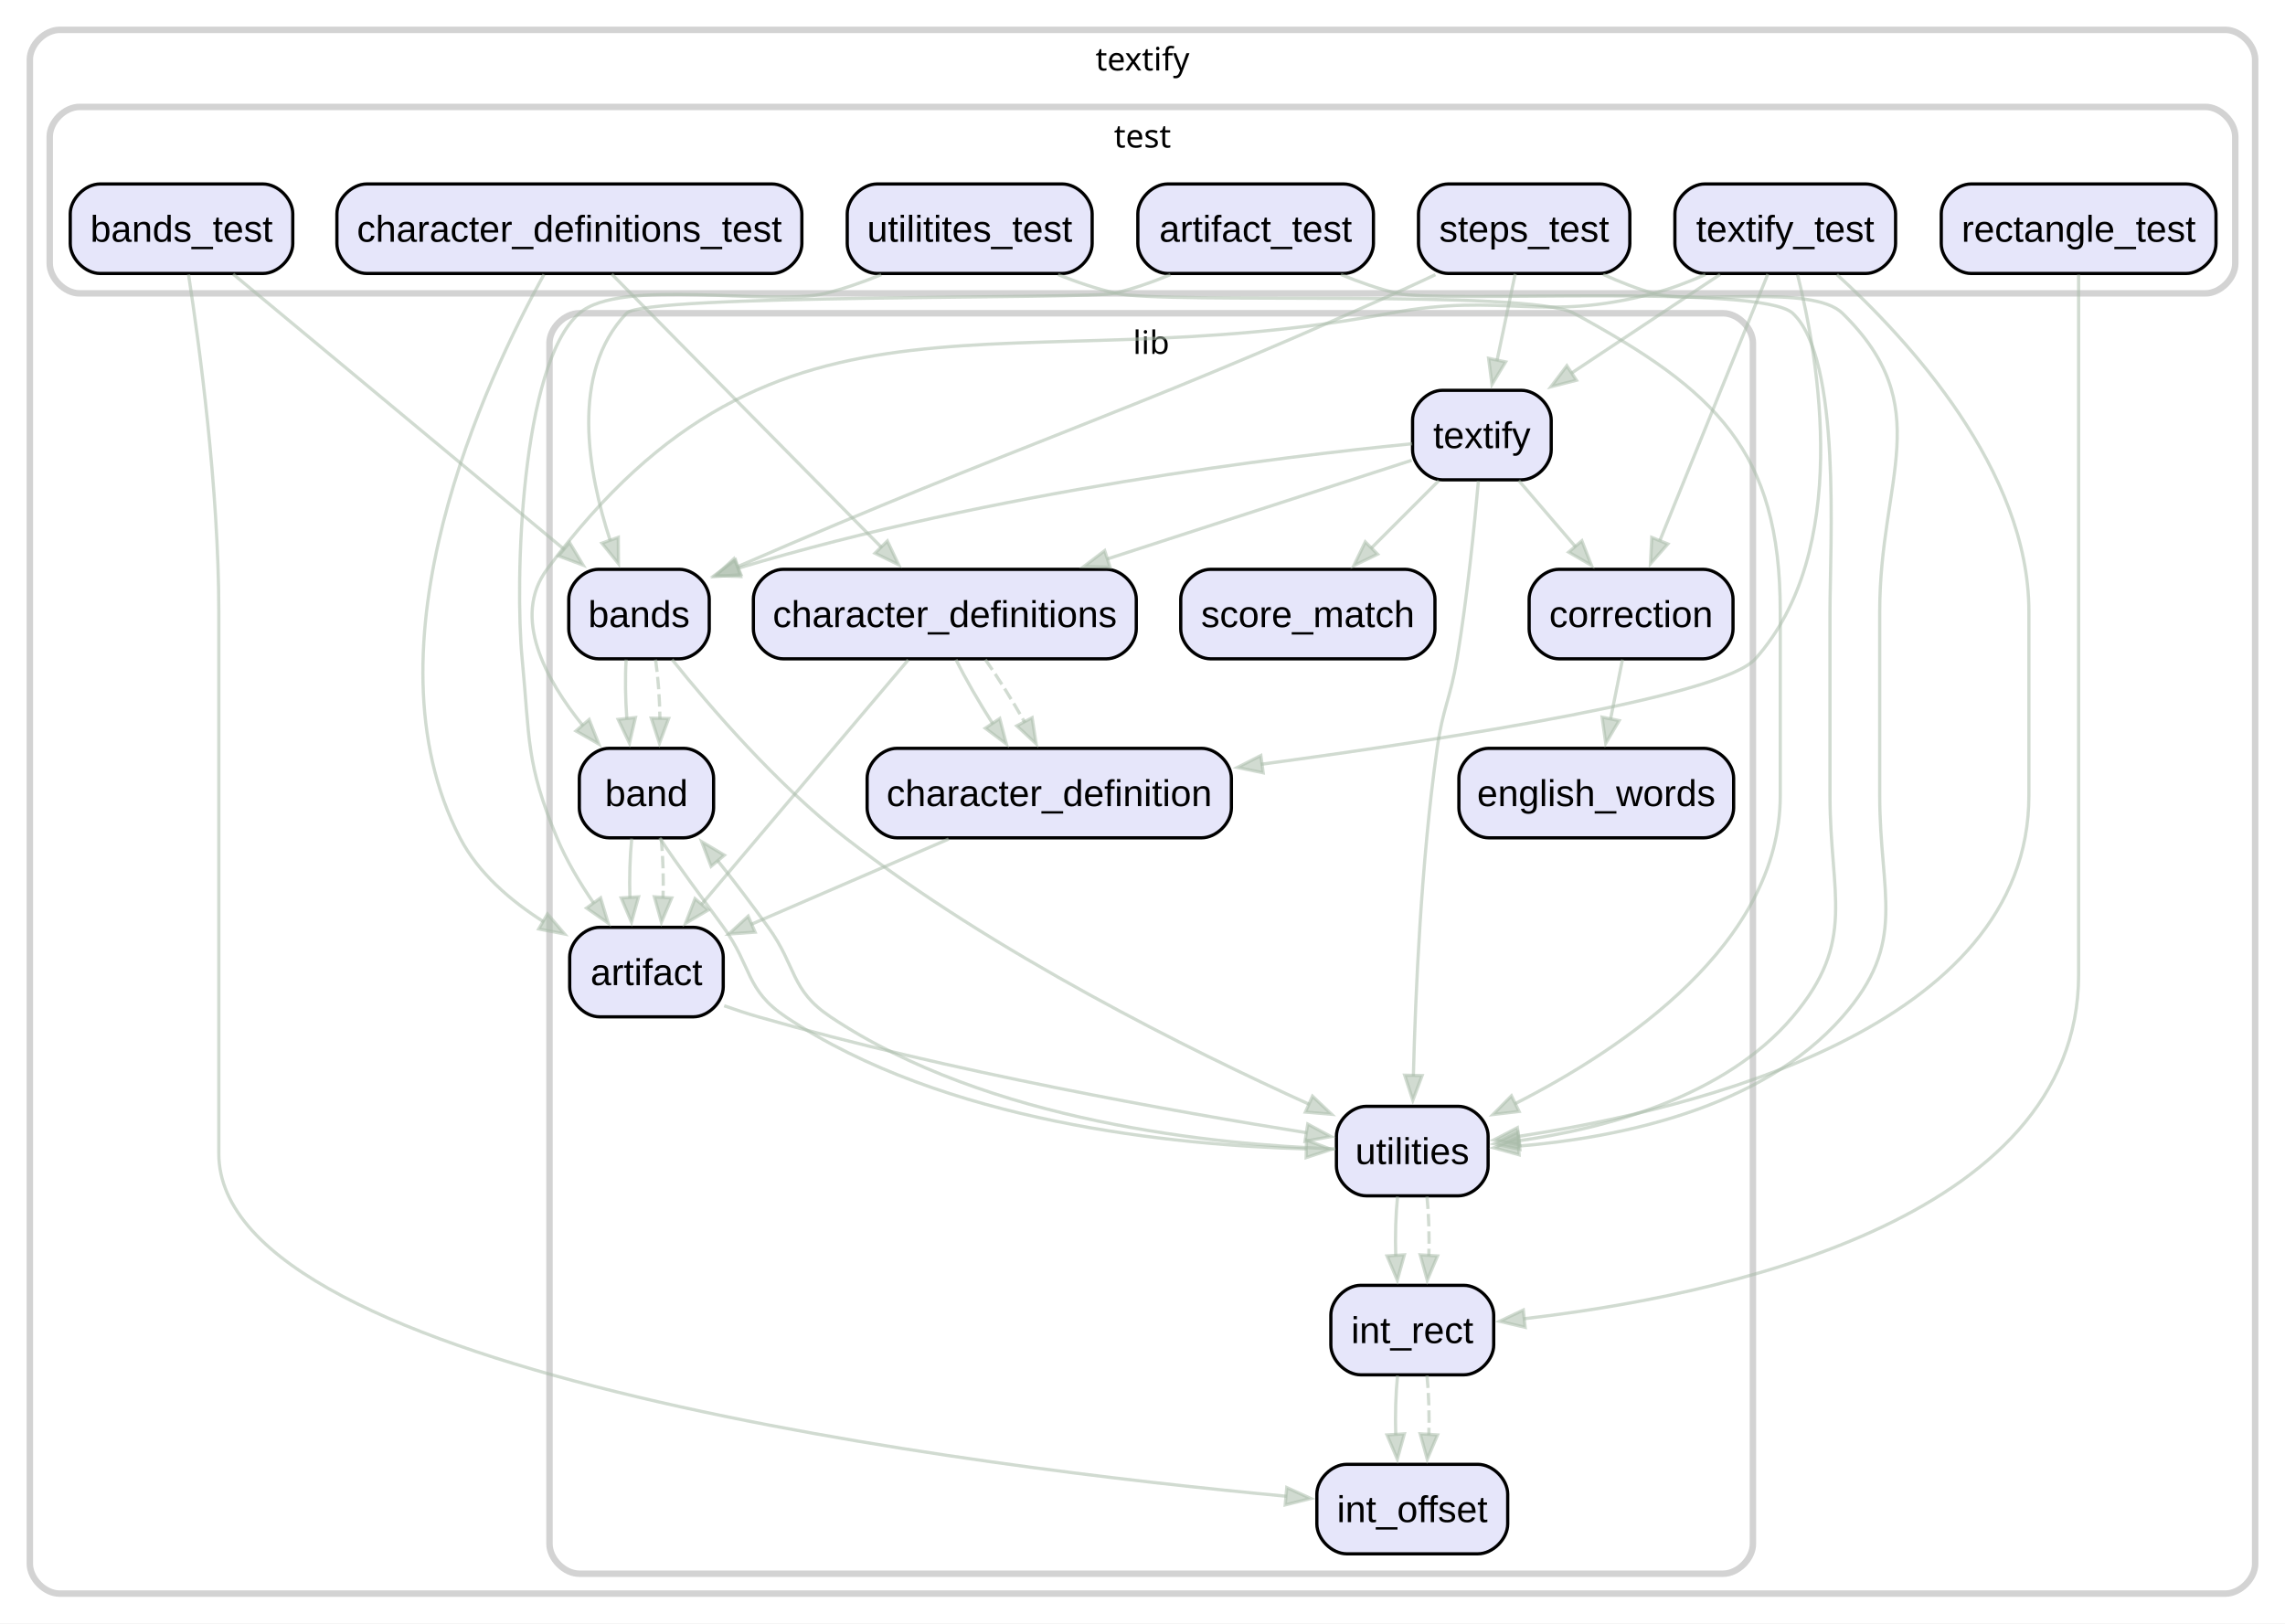
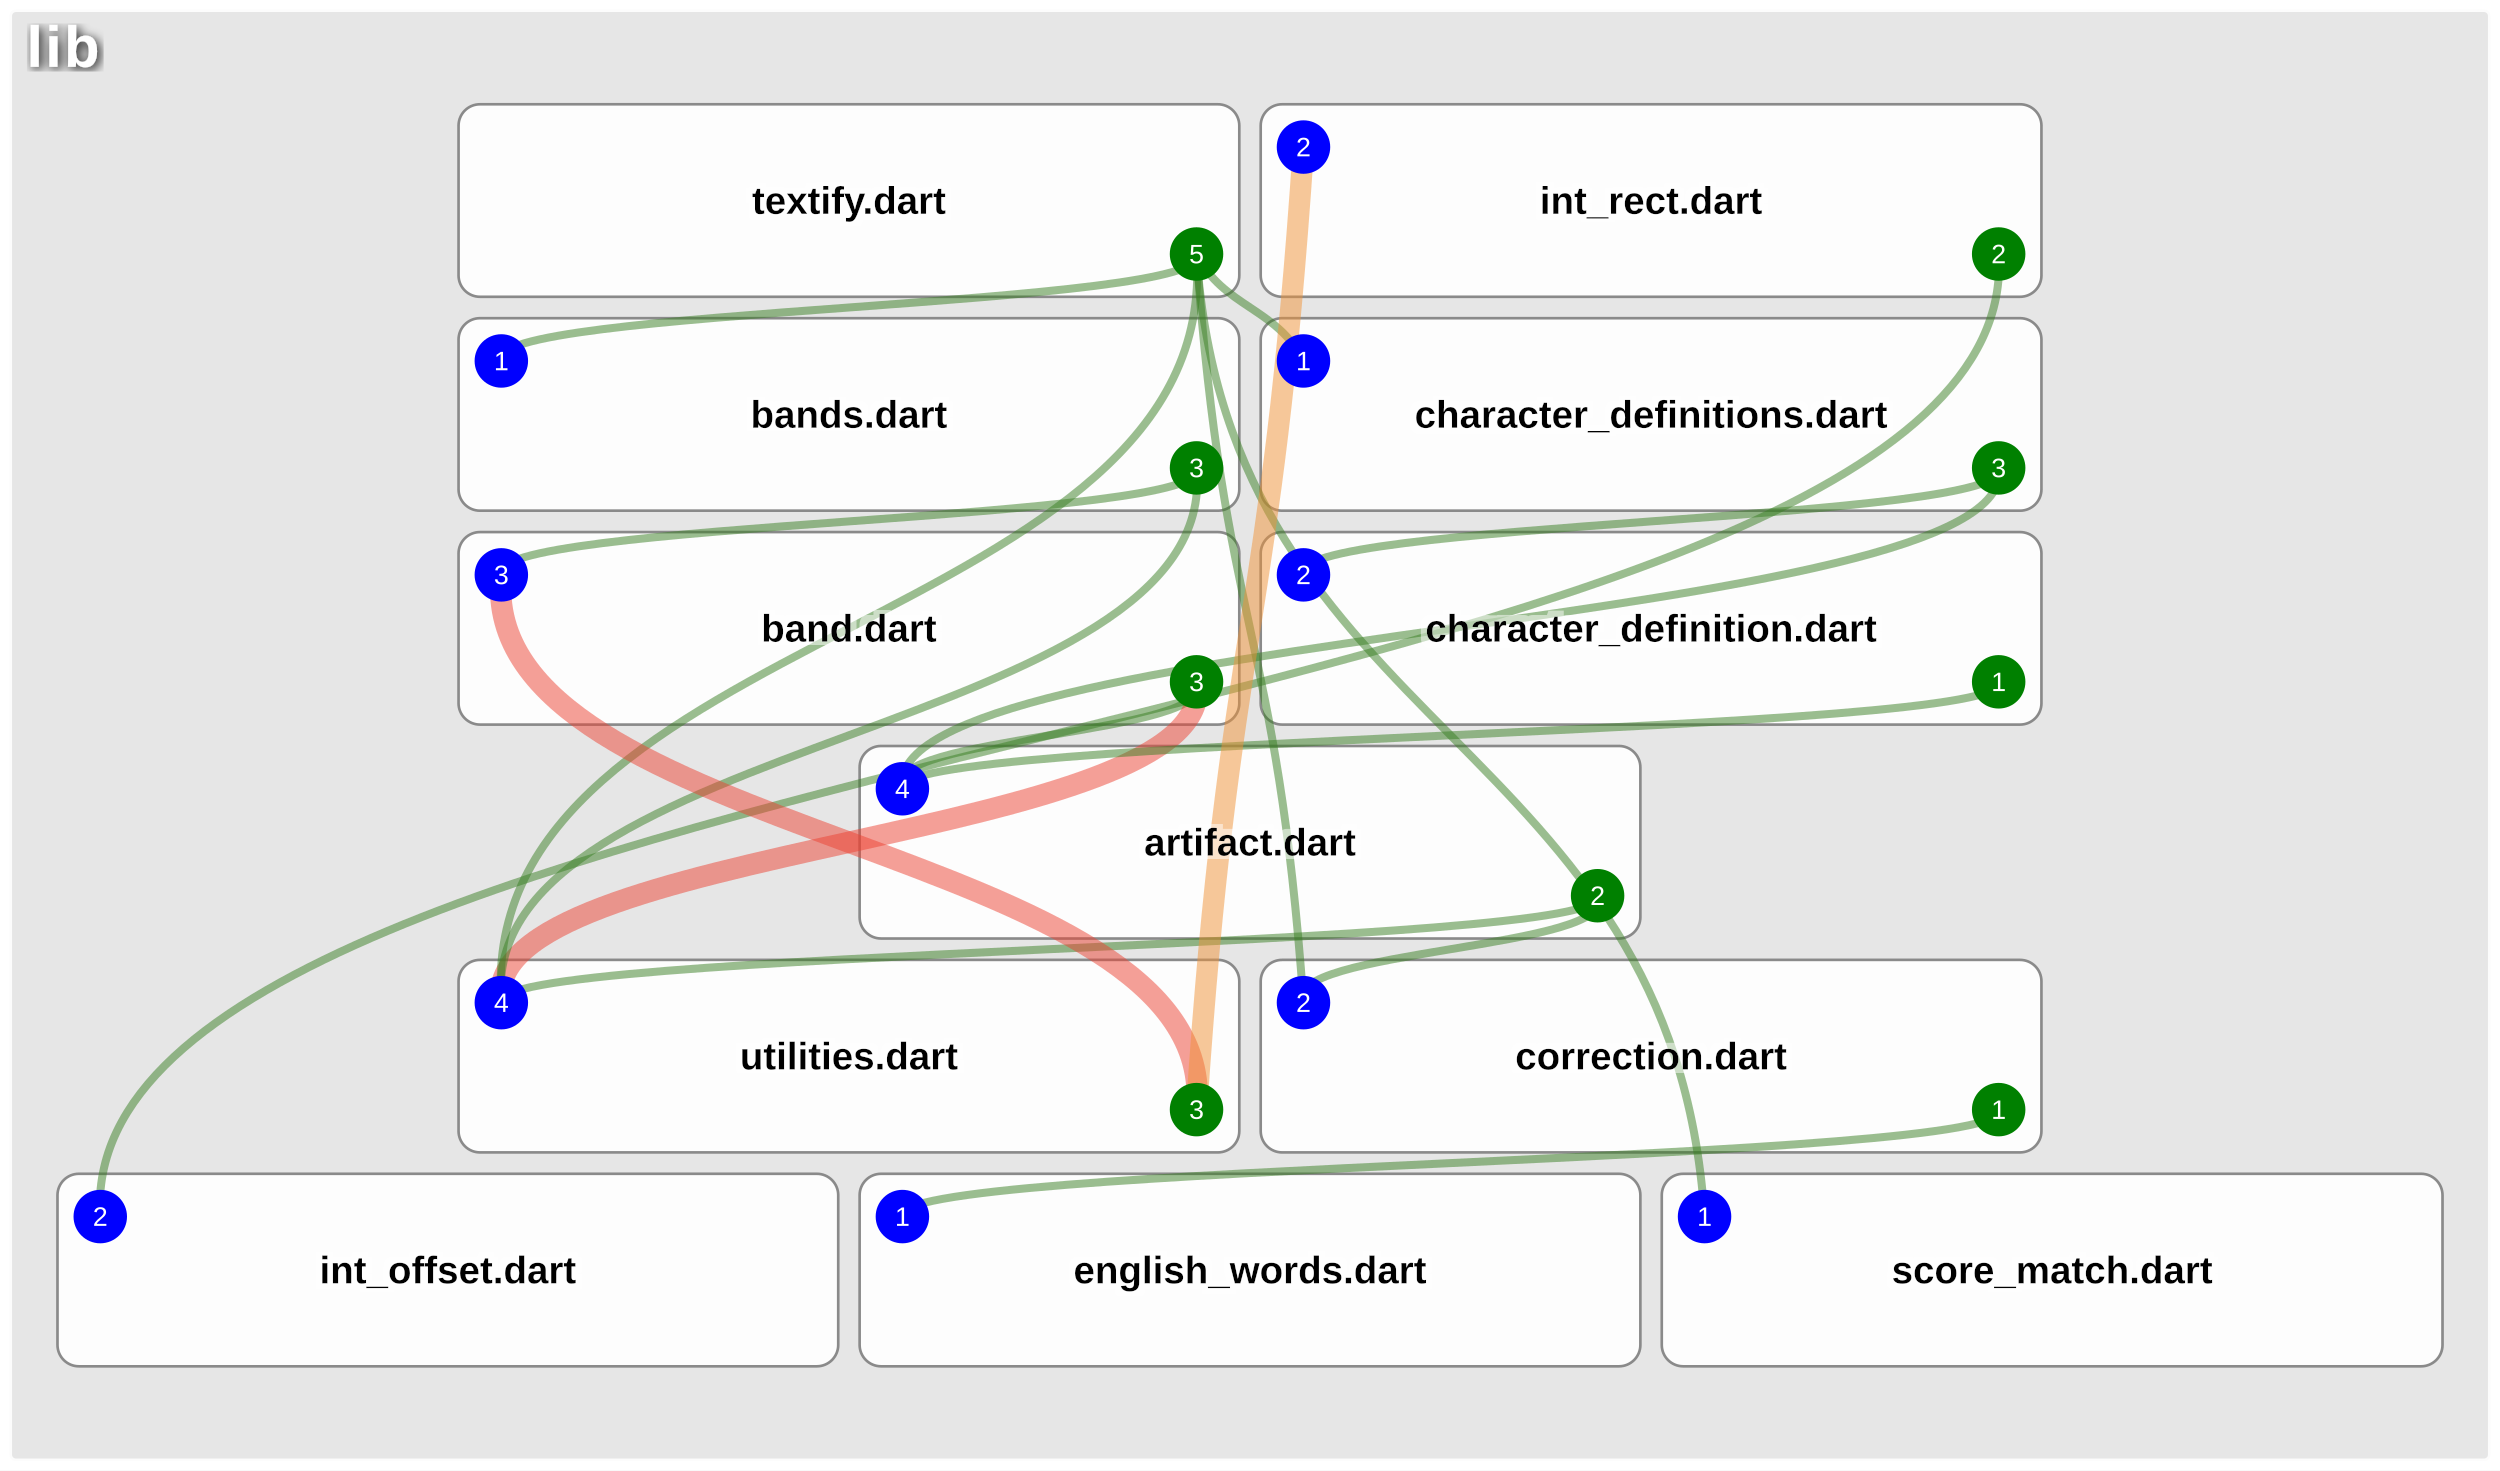
- <svg xmlns="http://www.w3.org/2000/svg" width="919pt" height="653pt" viewBox="0.00 0.00 919.00 653.00">
-   <g id="graph0" class="graph" transform="scale(1 1) rotate(0) translate(4 649)">
-     <polygon fill="white" stroke="none" points="-4,4 -4,-649 915,-649 915,4 -4,4" />
-     <g id="clust1" class="cluster">
-       <path fill="none" stroke="lightgray" stroke-width="2.6" d="M20,-8C20,-8 891,-8 891,-8 897,-8 903,-14 903,-20 903,-20 903,-625 903,-625 903,-631 897,-637 891,-637 891,-637 20,-637 20,-637 14,-637 8,-631 8,-625 8,-625 8,-20 8,-20 8,-14 14,-8 20,-8" />
-       <text text-anchor="middle" x="455.5" y="-620.65" font-family="Arial Black" font-size="13.00">textify</text>
-     </g>
-     <g id="clust2" class="cluster">
-       <path fill="none" stroke="lightgray" stroke-width="2.6" d="M28,-531C28,-531 883,-531 883,-531 889,-531 895,-537 895,-543 895,-543 895,-594 895,-594 895,-600 889,-606 883,-606 883,-606 28,-606 28,-606 22,-606 16,-600 16,-594 16,-594 16,-543 16,-543 16,-537 22,-531 28,-531" />
-       <text text-anchor="middle" x="455.5" y="-589.65" font-family="Arial Black" font-size="13.00">test</text>
-     </g>
-     <g id="clust3" class="cluster">
-       <path fill="none" stroke="lightgray" stroke-width="2.6" d="M229,-16C229,-16 689,-16 689,-16 695,-16 701,-22 701,-28 701,-28 701,-511 701,-511 701,-517 695,-523 689,-523 689,-523 229,-523 229,-523 223,-523 217,-517 217,-511 217,-511 217,-28 217,-28 217,-22 223,-16 229,-16" />
-       <text text-anchor="middle" x="459" y="-506.65" font-family="Arial Black" font-size="13.00">lib</text>
-     </g>
-     <g id="node1" class="node">
-       <path fill="Lavender" stroke="black" stroke-width="1.3" d="M746.38,-575C746.38,-575 681.62,-575 681.62,-575 675.62,-575 669.62,-569 669.62,-563 669.62,-563 669.62,-551 669.62,-551 669.62,-545 675.62,-539 681.62,-539 681.62,-539 746.38,-539 746.38,-539 752.38,-539 758.38,-545 758.38,-551 758.38,-551 758.38,-563 758.38,-563 758.38,-569 752.38,-575 746.38,-575" />
-       <text text-anchor="middle" x="714" y="-551.75" font-family="Arial" font-size="15.00">textify_test</text>
-     </g>
-     <g id="node8" class="node">
-       <path fill="Lavender" stroke="black" stroke-width="1.3" d="M271,-348C271,-348 241,-348 241,-348 235,-348 229,-342 229,-336 229,-336 229,-324 229,-324 229,-318 235,-312 241,-312 241,-312 271,-312 271,-312 277,-312 283,-318 283,-324 283,-324 283,-336 283,-336 283,-342 277,-348 271,-348" />
-       <text text-anchor="middle" x="256" y="-324.75" font-family="Arial" font-size="15.00">band</text>
-     </g>
-     <g id="edge1" class="edge">
-       <path fill="none" stroke="#aabbaa" stroke-width="1.3" stroke-opacity="0.533" d="M681.91,-538.59C675.17,-535.59 667.98,-532.84 661,-531 615.32,-518.94 601.44,-531.7 555,-523 400.22,-494.01 309.78,-546.5 216,-420 201.76,-400.79 215.38,-375.71 230.47,-357.07" />
-       <polygon fill="#aabbaa" fill-opacity="0.533" stroke="#aabbaa" stroke-width="1.3" stroke-opacity="0.533" points="232.94,-359.57 236.83,-349.72 227.64,-354.99 232.94,-359.57" />
-     </g>
-     <g id="node11" class="node">
-       <path fill="Lavender" stroke="black" stroke-width="1.3" d="M479.25,-348C479.25,-348 356.75,-348 356.75,-348 350.75,-348 344.75,-342 344.75,-336 344.75,-336 344.75,-324 344.75,-324 344.75,-318 350.75,-312 356.75,-312 356.75,-312 479.25,-312 479.25,-312 485.25,-312 491.25,-318 491.25,-324 491.25,-324 491.25,-336 491.25,-336 491.25,-342 485.25,-348 479.25,-348" />
-       <text text-anchor="middle" x="418" y="-324.75" font-family="Arial" font-size="15.00">character_definition</text>
-     </g>
-     <g id="edge2" class="edge">
-       <path fill="none" stroke="#aabbaa" stroke-width="1.3" stroke-opacity="0.533" d="M718.96,-538.51C727.54,-504.17 740.74,-427.46 702,-384 688.7,-369.08 581.84,-352.19 503.1,-341.57" />
-       <polygon fill="#aabbaa" fill-opacity="0.533" stroke="#aabbaa" stroke-width="1.3" stroke-opacity="0.533" points="504.03,-338.16 493.65,-340.31 503.1,-345.1 504.03,-338.16" />
-     </g>
-     <g id="node13" class="node">
-       <path fill="Lavender" stroke="black" stroke-width="1.3" d="M607.88,-492C607.88,-492 576.12,-492 576.12,-492 570.12,-492 564.12,-486 564.12,-480 564.12,-480 564.12,-468 564.12,-468 564.12,-462 570.12,-456 576.12,-456 576.12,-456 607.88,-456 607.88,-456 613.88,-456 619.88,-462 619.88,-468 619.88,-468 619.88,-480 619.88,-480 619.88,-486 613.88,-492 607.88,-492" />
-       <text text-anchor="middle" x="592" y="-468.75" font-family="Arial" font-size="15.00">textify</text>
-     </g>
-     <g id="edge4" class="edge">
-       <path fill="none" stroke="#aabbaa" stroke-width="1.3" stroke-opacity="0.533" d="M687.83,-538.62C670.38,-527.04 647.21,-511.66 628.03,-498.92" />
-       <polygon fill="#aabbaa" fill-opacity="0.533" stroke="#aabbaa" stroke-width="1.3" stroke-opacity="0.533" points="630.03,-496.05 619.77,-493.44 626.16,-501.88 630.03,-496.05" />
-     </g>
-     <g id="node14" class="node">
-       <path fill="Lavender" stroke="black" stroke-width="1.3" d="M582.5,-204C582.5,-204 545.5,-204 545.5,-204 539.5,-204 533.5,-198 533.5,-192 533.5,-192 533.5,-180 533.5,-180 533.5,-174 539.5,-168 545.5,-168 545.5,-168 582.5,-168 582.5,-168 588.5,-168 594.5,-174 594.5,-180 594.5,-180 594.5,-192 594.5,-192 594.5,-198 588.5,-204 582.5,-204" />
-       <text text-anchor="middle" x="564" y="-180.75" font-family="Arial" font-size="15.00">utilities</text>
-     </g>
-     <g id="edge5" class="edge">
-       <path fill="none" stroke="#aabbaa" stroke-width="1.3" stroke-opacity="0.533" d="M734.78,-538.57C763.55,-512.35 812,-459.78 812,-403 812,-403 812,-403 812,-329 812,-235.43 677.41,-202.66 606.53,-191.89" />
-       <polygon fill="#aabbaa" fill-opacity="0.533" stroke="#aabbaa" stroke-width="1.3" stroke-opacity="0.533" points="607.25,-188.46 596.86,-190.51 606.26,-195.39 607.25,-188.46" />
-     </g>
-     <g id="node16" class="node">
-       <path fill="Lavender" stroke="black" stroke-width="1.3" d="M681,-420C681,-420 623,-420 623,-420 617,-420 611,-414 611,-408 611,-408 611,-396 611,-396 611,-390 617,-384 623,-384 623,-384 681,-384 681,-384 687,-384 693,-390 693,-396 693,-396 693,-408 693,-408 693,-414 687,-420 681,-420" />
-       <text text-anchor="middle" x="652" y="-396.75" font-family="Arial" font-size="15.00">correction</text>
-     </g>
-     <g id="edge3" class="edge">
-       <path fill="none" stroke="#aabbaa" stroke-width="1.3" stroke-opacity="0.533" d="M707.01,-538.75C696.45,-512.69 676.32,-463.01 663.56,-431.52" />
-       <polygon fill="#aabbaa" fill-opacity="0.533" stroke="#aabbaa" stroke-width="1.3" stroke-opacity="0.533" points="666.8,-430.2 659.8,-422.25 660.31,-432.83 666.8,-430.2" />
-     </g>
-     <g id="node2" class="node">
-       <path fill="Lavender" stroke="black" stroke-width="1.3" d="M101.75,-575C101.75,-575 36.25,-575 36.25,-575 30.25,-575 24.25,-569 24.25,-563 24.25,-563 24.25,-551 24.25,-551 24.25,-545 30.25,-539 36.25,-539 36.25,-539 101.75,-539 101.75,-539 107.75,-539 113.75,-545 113.75,-551 113.75,-551 113.75,-563 113.75,-563 113.75,-569 107.75,-575 101.75,-575" />
-       <text text-anchor="middle" x="69" y="-551.75" font-family="Arial" font-size="15.00">bands_test</text>
-     </g>
-     <g id="node18" class="node">
-       <path fill="Lavender" stroke="black" stroke-width="1.3" d="M590.38,-60C590.38,-60 537.62,-60 537.62,-60 531.62,-60 525.62,-54 525.62,-48 525.62,-48 525.62,-36 525.62,-36 525.62,-30 531.62,-24 537.62,-24 537.62,-24 590.38,-24 590.38,-24 596.38,-24 602.38,-30 602.38,-36 602.38,-36 602.38,-48 602.38,-48 602.38,-54 596.38,-60 590.38,-60" />
-       <text text-anchor="middle" x="564" y="-36.75" font-family="Arial" font-size="15.00">int_offset</text>
-     </g>
-     <g id="edge7" class="edge">
-       <path fill="none" stroke="#aabbaa" stroke-width="1.3" stroke-opacity="0.533" d="M71.82,-538.62C76.17,-510.29 84,-452.38 84,-403 84,-403 84,-403 84,-185 84,-96.17 390.13,-58.66 513.43,-47.15" />
-       <polygon fill="#aabbaa" fill-opacity="0.533" stroke="#aabbaa" stroke-width="1.3" stroke-opacity="0.533" points="513.52,-50.66 523.17,-46.26 512.89,-43.68 513.52,-50.66" />
-     </g>
-     <g id="node19" class="node">
-       <path fill="Lavender" stroke="black" stroke-width="1.3" d="M269.25,-420C269.25,-420 236.75,-420 236.75,-420 230.75,-420 224.75,-414 224.75,-408 224.75,-408 224.75,-396 224.75,-396 224.75,-390 230.75,-384 236.75,-384 236.75,-384 269.25,-384 269.25,-384 275.25,-384 281.25,-390 281.25,-396 281.25,-396 281.25,-408 281.25,-408 281.25,-414 275.25,-420 269.25,-420" />
-       <text text-anchor="middle" x="253" y="-396.75" font-family="Arial" font-size="15.00">bands</text>
-     </g>
-     <g id="edge6" class="edge">
-       <path fill="none" stroke="#aabbaa" stroke-width="1.3" stroke-opacity="0.533" d="M89.75,-538.75C122.33,-511.66 185.62,-459.03 223.1,-427.86" />
-       <polygon fill="#aabbaa" fill-opacity="0.533" stroke="#aabbaa" stroke-width="1.3" stroke-opacity="0.533" points="225.08,-430.77 230.53,-421.68 220.6,-425.39 225.08,-430.77" />
-     </g>
-     <g id="node3" class="node">
-       <path fill="Lavender" stroke="black" stroke-width="1.3" d="M875.25,-575C875.25,-575 788.75,-575 788.75,-575 782.75,-575 776.75,-569 776.75,-563 776.75,-563 776.75,-551 776.75,-551 776.75,-545 782.75,-539 788.75,-539 788.75,-539 875.25,-539 875.25,-539 881.25,-539 887.25,-545 887.25,-551 887.25,-551 887.25,-563 887.25,-563 887.25,-569 881.25,-575 875.25,-575" />
-       <text text-anchor="middle" x="832" y="-551.75" font-family="Arial" font-size="15.00">rectangle_test</text>
-     </g>
-     <g id="node12" class="node">
-       <path fill="Lavender" stroke="black" stroke-width="1.3" d="M584.75,-132C584.75,-132 543.25,-132 543.25,-132 537.25,-132 531.25,-126 531.25,-120 531.25,-120 531.25,-108 531.25,-108 531.25,-102 537.25,-96 543.25,-96 543.25,-96 584.75,-96 584.75,-96 590.75,-96 596.75,-102 596.75,-108 596.75,-108 596.75,-120 596.75,-120 596.75,-126 590.75,-132 584.75,-132" />
-       <text text-anchor="middle" x="564" y="-108.75" font-family="Arial" font-size="15.00">int_rect</text>
-     </g>
-     <g id="edge8" class="edge">
-       <path fill="none" stroke="#aabbaa" stroke-width="1.3" stroke-opacity="0.533" d="M832,-538.56C832,-510.16 832,-452.14 832,-403 832,-403 832,-403 832,-257 832,-157.16 684.99,-127.32 608.73,-118.55" />
-       <polygon fill="#aabbaa" fill-opacity="0.533" stroke="#aabbaa" stroke-width="1.3" stroke-opacity="0.533" points="609.4,-115.11 599.09,-117.53 608.66,-122.07 609.4,-115.11" />
-     </g>
-     <g id="node4" class="node">
-       <path fill="Lavender" stroke="black" stroke-width="1.3" d="M536.38,-575C536.38,-575 465.62,-575 465.62,-575 459.62,-575 453.62,-569 453.62,-563 453.62,-563 453.62,-551 453.62,-551 453.62,-545 459.62,-539 465.62,-539 465.62,-539 536.38,-539 536.38,-539 542.38,-539 548.38,-545 548.38,-551 548.38,-551 548.38,-563 548.38,-563 548.38,-569 542.38,-575 536.38,-575" />
-       <text text-anchor="middle" x="501" y="-551.75" font-family="Arial" font-size="15.00">artifact_test</text>
-     </g>
-     <g id="edge10" class="edge">
-       <path fill="none" stroke="#aabbaa" stroke-width="1.3" stroke-opacity="0.533" d="M535.27,-538.59C542.61,-535.55 550.43,-532.79 558,-531 575.22,-526.94 704.04,-535.04 717,-523 736.69,-504.71 732,-429.87 732,-403 732,-403 732,-403 732,-329 732,-288.89 742.91,-270.62 717,-240 689.72,-207.75 641.74,-195.1 606.77,-190.15" />
-       <polygon fill="#aabbaa" fill-opacity="0.533" stroke="#aabbaa" stroke-width="1.3" stroke-opacity="0.533" points="607.3,-186.69 596.95,-188.94 606.45,-193.64 607.3,-186.69" />
-     </g>
-     <g id="edge9" class="edge">
-       <path fill="none" stroke="#aabbaa" stroke-width="1.3" stroke-opacity="0.533" d="M466.74,-538.53C459.41,-535.5 451.58,-532.75 444,-531 433.38,-528.55 255.55,-530.86 248,-523 225.11,-499.15 232.49,-458.82 241.42,-431.57" />
-       <polygon fill="#aabbaa" fill-opacity="0.533" stroke="#aabbaa" stroke-width="1.3" stroke-opacity="0.533" points="244.67,-432.87 244.74,-422.27 238.08,-430.52 244.67,-432.87" />
-     </g>
-     <g id="node5" class="node">
-       <path fill="Lavender" stroke="black" stroke-width="1.3" d="M423.25,-575C423.25,-575 348.75,-575 348.75,-575 342.75,-575 336.75,-569 336.75,-563 336.75,-563 336.75,-551 336.75,-551 336.75,-545 342.75,-539 348.75,-539 348.75,-539 423.25,-539 423.25,-539 429.25,-539 435.25,-545 435.25,-551 435.25,-551 435.25,-563 435.25,-563 435.25,-569 429.25,-575 423.25,-575" />
-       <text text-anchor="middle" x="386" y="-551.75" font-family="Arial" font-size="15.00">utilitites_test</text>
-     </g>
-     <g id="node9" class="node">
-       <path fill="Lavender" stroke="black" stroke-width="1.3" d="M274.88,-276C274.88,-276 237.12,-276 237.12,-276 231.12,-276 225.12,-270 225.12,-264 225.12,-264 225.12,-252 225.12,-252 225.12,-246 231.12,-240 237.12,-240 237.12,-240 274.88,-240 274.88,-240 280.88,-240 286.88,-246 286.88,-252 286.88,-252 286.88,-264 286.88,-264 286.88,-270 280.88,-276 274.88,-276" />
-       <text text-anchor="middle" x="256" y="-252.75" font-family="Arial" font-size="15.00">artifact</text>
-     </g>
-     <g id="edge11" class="edge">
-       <path fill="none" stroke="#aabbaa" stroke-width="1.3" stroke-opacity="0.533" d="M350.43,-538.52C343.16,-535.56 335.45,-532.85 328,-531 306.58,-525.67 245.65,-537.49 229,-523 205.38,-502.45 203,-415.16 206,-384 209.13,-351.55 207.47,-342.1 220,-312 223.79,-302.9 229.26,-293.75 234.81,-285.68" />
-       <polygon fill="#aabbaa" fill-opacity="0.533" stroke="#aabbaa" stroke-width="1.3" stroke-opacity="0.533" points="237.55,-287.85 240.59,-277.7 231.89,-283.75 237.55,-287.85" />
-     </g>
-     <g id="edge12" class="edge">
-       <path fill="none" stroke="#aabbaa" stroke-width="1.3" stroke-opacity="0.533" d="M421.52,-538.55C429.1,-535.51 437.19,-532.76 445,-531 464.96,-526.49 611.03,-532.79 629,-523 685.95,-491.98 712,-467.85 712,-403 712,-403 712,-403 712,-329 712,-269.58 649.12,-227.3 605.34,-205.05" />
-       <polygon fill="#aabbaa" fill-opacity="0.533" stroke="#aabbaa" stroke-width="1.3" stroke-opacity="0.533" points="606.95,-201.94 596.43,-200.69 603.88,-208.23 606.95,-201.94" />
-     </g>
-     <g id="node6" class="node">
-       <path fill="Lavender" stroke="black" stroke-width="1.3" d="M306.5,-575C306.5,-575 143.5,-575 143.5,-575 137.5,-575 131.5,-569 131.5,-563 131.5,-563 131.5,-551 131.5,-551 131.5,-545 137.5,-539 143.5,-539 143.5,-539 306.5,-539 306.5,-539 312.5,-539 318.5,-545 318.5,-551 318.5,-551 318.5,-563 318.5,-563 318.5,-569 312.5,-575 306.5,-575" />
-       <text text-anchor="middle" x="225" y="-551.75" font-family="Arial" font-size="15.00">character_definitions_test</text>
-     </g>
-     <g id="edge13" class="edge">
-       <path fill="none" stroke="#aabbaa" stroke-width="1.3" stroke-opacity="0.533" d="M214.79,-538.63C191.78,-497.02 140.92,-389.4 181,-312 188.36,-297.78 201.49,-286.57 214.72,-278.18" />
-       <polygon fill="#aabbaa" fill-opacity="0.533" stroke="#aabbaa" stroke-width="1.3" stroke-opacity="0.533" points="216.19,-281.37 223.07,-273.31 212.67,-275.33 216.19,-281.37" />
-     </g>
-     <g id="node15" class="node">
-       <path fill="Lavender" stroke="black" stroke-width="1.3" d="M441,-420C441,-420 311,-420 311,-420 305,-420 299,-414 299,-408 299,-408 299,-396 299,-396 299,-390 305,-384 311,-384 311,-384 441,-384 441,-384 447,-384 453,-390 453,-396 453,-396 453,-408 453,-408 453,-414 447,-420 441,-420" />
-       <text text-anchor="middle" x="376" y="-396.75" font-family="Arial" font-size="15.00">character_definitions</text>
-     </g>
-     <g id="edge14" class="edge">
-       <path fill="none" stroke="#aabbaa" stroke-width="1.3" stroke-opacity="0.533" d="M242.03,-538.75C268.54,-511.89 319.82,-459.92 350.68,-428.66" />
-       <polygon fill="#aabbaa" fill-opacity="0.533" stroke="#aabbaa" stroke-width="1.3" stroke-opacity="0.533" points="352.89,-431.4 357.42,-421.83 347.9,-426.48 352.89,-431.4" />
-     </g>
-     <g id="node7" class="node">
-       <path fill="Lavender" stroke="black" stroke-width="1.3" d="M639.5,-575C639.5,-575 578.5,-575 578.5,-575 572.5,-575 566.5,-569 566.5,-563 566.5,-563 566.5,-551 566.5,-551 566.5,-545 572.5,-539 578.5,-539 578.5,-539 639.5,-539 639.5,-539 645.5,-539 651.5,-545 651.5,-551 651.5,-551 651.5,-563 651.5,-563 651.5,-569 645.5,-575 639.5,-575" />
-       <text text-anchor="middle" x="609" y="-551.75" font-family="Arial" font-size="15.00">steps_test</text>
-     </g>
-     <g id="edge16" class="edge">
-       <path fill="none" stroke="#aabbaa" stroke-width="1.3" stroke-opacity="0.533" d="M605.39,-538.82C603.27,-528.69 600.52,-515.6 598.07,-503.92" />
-       <polygon fill="#aabbaa" fill-opacity="0.533" stroke="#aabbaa" stroke-width="1.3" stroke-opacity="0.533" points="601.54,-503.43 596.06,-494.36 594.69,-504.86 601.54,-503.43" />
-     </g>
-     <g id="edge17" class="edge">
-       <path fill="none" stroke="#aabbaa" stroke-width="1.3" stroke-opacity="0.533" d="M640.78,-538.62C647.31,-535.65 654.25,-532.91 661,-531 677.34,-526.36 724.88,-534.89 737,-523 775.37,-485.37 752,-456.75 752,-403 752,-403 752,-403 752,-329 752,-288.89 763.46,-270.15 737,-240 704.33,-202.77 646.27,-191.29 606.49,-187.97" />
-       <polygon fill="#aabbaa" fill-opacity="0.533" stroke="#aabbaa" stroke-width="1.3" stroke-opacity="0.533" points="606.96,-184.5 596.75,-187.32 606.49,-191.48 606.96,-184.5" />
-     </g>
-     <g id="edge15" class="edge">
-       <path fill="none" stroke="#aabbaa" stroke-width="1.3" stroke-opacity="0.533" d="M573.31,-538.53C567.87,-535.96 562.3,-533.37 557,-531 443.15,-480.01 409.69,-471.95 292.48,-421.01" />
-       <polygon fill="#aabbaa" fill-opacity="0.533" stroke="#aabbaa" stroke-width="1.3" stroke-opacity="0.533" points="294.01,-417.86 283.44,-417.07 291.21,-424.28 294.01,-417.86" />
-     </g>
-     <g id="edge18" class="edge">
-       <path fill="none" stroke="#aabbaa" stroke-width="1.3" stroke-opacity="0.533" d="M250.08,-311.7C249.34,-304.49 249.09,-295.93 249.34,-287.82" />
-       <polygon fill="#aabbaa" fill-opacity="0.533" stroke="#aabbaa" stroke-width="1.3" stroke-opacity="0.533" points="252.82,-288.27 249.98,-278.07 245.84,-287.82 252.82,-288.27" />
-     </g>
-     <g id="edge20" class="edge">
-       <path fill="none" stroke="#aabbaa" stroke-width="1.3" stroke-dasharray="5,2" stroke-opacity="0.533" d="M261.92,-311.7C262.66,-304.49 262.91,-295.93 262.66,-287.82" />
-       <polygon fill="#aabbaa" fill-opacity="0.533" stroke="#aabbaa" stroke-width="1.3" stroke-opacity="0.533" points="266.16,-287.82 262.02,-278.07 259.18,-288.27 266.16,-287.82" />
-     </g>
-     <g id="edge19" class="edge">
-       <path fill="none" stroke="#aabbaa" stroke-width="1.3" stroke-opacity="0.533" d="M261.32,-311.94C268.03,-301.62 278.21,-288.14 287,-276 298.43,-260.22 295.81,-250.83 312,-240 375.77,-197.37 468.07,-188.38 521.59,-186.87" />
-       <polygon fill="#aabbaa" fill-opacity="0.533" stroke="#aabbaa" stroke-width="1.3" stroke-opacity="0.533" points="521.46,-190.38 531.39,-186.68 521.32,-183.38 521.46,-190.38" />
-     </g>
-     <g id="edge21" class="edge">
-       <path fill="none" stroke="#aabbaa" stroke-width="1.3" stroke-opacity="0.533" d="M287.25,-244.45C291.82,-242.83 296.51,-241.29 301,-240 377.62,-217.97 469.36,-201.7 521.74,-193.34" />
-       <polygon fill="#aabbaa" fill-opacity="0.533" stroke="#aabbaa" stroke-width="1.3" stroke-opacity="0.533" points="521.96,-196.85 531.3,-191.84 520.87,-189.94 521.96,-196.85" />
-     </g>
-     <g id="node10" class="node">
-       <path fill="Lavender" stroke="black" stroke-width="1.3" d="M561.12,-420C561.12,-420 482.88,-420 482.88,-420 476.88,-420 470.88,-414 470.88,-408 470.88,-408 470.88,-396 470.88,-396 470.88,-390 476.88,-384 482.88,-384 482.88,-384 561.12,-384 561.12,-384 567.12,-384 573.12,-390 573.12,-396 573.12,-396 573.12,-408 573.12,-408 573.12,-414 567.12,-420 561.12,-420" />
-       <text text-anchor="middle" x="522" y="-396.75" font-family="Arial" font-size="15.00">score_match</text>
-     </g>
-     <g id="edge22" class="edge">
-       <path fill="none" stroke="#aabbaa" stroke-width="1.3" stroke-opacity="0.533" d="M377.54,-311.52C353.32,-301.05 322.59,-287.77 298.08,-277.18" />
-       <polygon fill="#aabbaa" fill-opacity="0.533" stroke="#aabbaa" stroke-width="1.3" stroke-opacity="0.533" points="299.69,-274.06 289.12,-273.31 296.91,-280.49 299.69,-274.06" />
-     </g>
-     <g id="edge23" class="edge">
-       <path fill="none" stroke="#aabbaa" stroke-width="1.3" stroke-opacity="0.533" d="M558.08,-95.7C557.34,-88.49 557.09,-79.93 557.34,-71.82" />
-       <polygon fill="#aabbaa" fill-opacity="0.533" stroke="#aabbaa" stroke-width="1.3" stroke-opacity="0.533" points="560.82,-72.27 557.98,-62.07 553.84,-71.82 560.82,-72.27" />
-     </g>
-     <g id="edge24" class="edge">
-       <path fill="none" stroke="#aabbaa" stroke-width="1.3" stroke-dasharray="5,2" stroke-opacity="0.533" d="M569.92,-95.7C570.66,-88.49 570.91,-79.93 570.66,-71.82" />
-       <polygon fill="#aabbaa" fill-opacity="0.533" stroke="#aabbaa" stroke-width="1.3" stroke-opacity="0.533" points="574.16,-71.82 570.02,-62.07 567.18,-72.27 574.16,-71.82" />
-     </g>
-     <g id="edge28" class="edge">
-       <path fill="none" stroke="#aabbaa" stroke-width="1.3" stroke-opacity="0.533" d="M574.7,-455.7C566.47,-447.47 556.48,-437.48 547.42,-428.42" />
-       <polygon fill="#aabbaa" fill-opacity="0.533" stroke="#aabbaa" stroke-width="1.3" stroke-opacity="0.533" points="550.04,-426.09 540.5,-421.5 545.09,-431.04 550.04,-426.09" />
-     </g>
-     <g id="edge29" class="edge">
-       <path fill="none" stroke="#aabbaa" stroke-width="1.3" stroke-opacity="0.533" d="M590.59,-455.53C589.01,-437.53 586.12,-408.69 582,-384 579.3,-367.83 576.29,-364.23 574,-348 567.53,-302.22 565.25,-248.53 564.44,-216.17" />
-       <polygon fill="#aabbaa" fill-opacity="0.533" stroke="#aabbaa" stroke-width="1.3" stroke-opacity="0.533" points="567.95,-216.37 564.23,-206.45 560.95,-216.52 567.95,-216.37" />
-     </g>
-     <g id="edge26" class="edge">
-       <path fill="none" stroke="#aabbaa" stroke-width="1.3" stroke-opacity="0.533" d="M563.76,-463.85C532.82,-453.82 482.15,-437.4 441.24,-424.14" />
-       <polygon fill="#aabbaa" fill-opacity="0.533" stroke="#aabbaa" stroke-width="1.3" stroke-opacity="0.533" points="442.45,-420.85 431.86,-421.1 440.29,-427.51 442.45,-420.85" />
-     </g>
-     <g id="edge27" class="edge">
-       <path fill="none" stroke="#aabbaa" stroke-width="1.3" stroke-opacity="0.533" d="M606.83,-455.7C613.73,-447.64 622.09,-437.89 629.73,-428.98" />
-       <polygon fill="#aabbaa" fill-opacity="0.533" stroke="#aabbaa" stroke-width="1.3" stroke-opacity="0.533" points="632.21,-431.47 636.06,-421.6 626.89,-426.91 632.21,-431.47" />
-     </g>
-     <g id="edge25" class="edge">
-       <path fill="none" stroke="#aabbaa" stroke-width="1.3" stroke-opacity="0.533" d="M563.95,-470.51C511.82,-465.36 396.56,-451.59 292.7,-420.4" />
-       <polygon fill="#aabbaa" fill-opacity="0.533" stroke="#aabbaa" stroke-width="1.3" stroke-opacity="0.533" points="293.86,-417.1 283.28,-417.5 291.81,-423.79 293.86,-417.1" />
-     </g>
-     <g id="edge30" class="edge">
-       <path fill="none" stroke="#aabbaa" stroke-width="1.3" stroke-opacity="0.533" d="M533.04,-186.89C485.38,-188.45 393.54,-197.52 330,-240 313.81,-250.83 316.43,-260.22 305,-276 298.61,-284.82 291.49,-294.35 284.6,-302.86" />
-       <polygon fill="#aabbaa" fill-opacity="0.533" stroke="#aabbaa" stroke-width="1.3" stroke-opacity="0.533" points="281.99,-300.53 278.23,-310.44 287.34,-305.03 281.99,-300.53" />
-     </g>
-     <g id="edge31" class="edge">
-       <path fill="none" stroke="#aabbaa" stroke-width="1.3" stroke-opacity="0.533" d="M558.08,-167.7C557.34,-160.49 557.09,-151.93 557.34,-143.82" />
-       <polygon fill="#aabbaa" fill-opacity="0.533" stroke="#aabbaa" stroke-width="1.3" stroke-opacity="0.533" points="560.82,-144.27 557.98,-134.07 553.84,-143.82 560.82,-144.27" />
-     </g>
-     <g id="edge32" class="edge">
-       <path fill="none" stroke="#aabbaa" stroke-width="1.3" stroke-dasharray="5,2" stroke-opacity="0.533" d="M569.92,-167.7C570.66,-160.49 570.91,-151.93 570.66,-143.82" />
-       <polygon fill="#aabbaa" fill-opacity="0.533" stroke="#aabbaa" stroke-width="1.3" stroke-opacity="0.533" points="574.16,-143.82 570.02,-134.07 567.18,-144.27 574.16,-143.82" />
-     </g>
-     <g id="edge33" class="edge">
-       <path fill="none" stroke="#aabbaa" stroke-width="1.3" stroke-opacity="0.533" d="M361.29,-383.59C340.48,-358.97 302.31,-313.8 278.09,-285.14" />
-       <polygon fill="#aabbaa" fill-opacity="0.533" stroke="#aabbaa" stroke-width="1.3" stroke-opacity="0.533" points="280.86,-282.99 271.73,-277.61 275.51,-287.51 280.86,-282.99" />
-     </g>
-     <g id="edge34" class="edge">
-       <path fill="none" stroke="#aabbaa" stroke-width="1.3" stroke-opacity="0.533" d="M380.47,-383.7C384.34,-375.9 389.75,-366.51 395.32,-357.83" />
-       <polygon fill="#aabbaa" fill-opacity="0.533" stroke="#aabbaa" stroke-width="1.3" stroke-opacity="0.533" points="398.08,-359.99 400.75,-349.74 392.27,-356.09 398.08,-359.99" />
-     </g>
-     <g id="edge35" class="edge">
-       <path fill="none" stroke="#aabbaa" stroke-width="1.3" stroke-dasharray="5,2" stroke-opacity="0.533" d="M392.3,-383.7C397.66,-376.07 403.38,-366.92 408.17,-358.4" />
-       <polygon fill="#aabbaa" fill-opacity="0.533" stroke="#aabbaa" stroke-width="1.3" stroke-opacity="0.533" points="411.11,-360.32 412.71,-349.84 404.93,-357.03 411.11,-360.32" />
-     </g>
-     <g id="node17" class="node">
-       <path fill="Lavender" stroke="black" stroke-width="1.3" d="M681.25,-348C681.25,-348 594.75,-348 594.75,-348 588.75,-348 582.75,-342 582.75,-336 582.75,-336 582.75,-324 582.75,-324 582.75,-318 588.75,-312 594.75,-312 594.75,-312 681.25,-312 681.25,-312 687.25,-312 693.25,-318 693.25,-324 693.25,-324 693.25,-336 693.25,-336 693.25,-342 687.25,-348 681.25,-348" />
-       <text text-anchor="middle" x="638" y="-324.75" font-family="Arial" font-size="15.00">english_words</text>
-     </g>
-     <g id="edge36" class="edge">
-       <path fill="none" stroke="#aabbaa" stroke-width="1.3" stroke-opacity="0.533" d="M648.54,-383.7C647.1,-376.49 645.39,-367.93 643.76,-359.82" />
-       <polygon fill="#aabbaa" fill-opacity="0.533" stroke="#aabbaa" stroke-width="1.3" stroke-opacity="0.533" points="647.2,-359.15 641.81,-350.03 640.34,-360.53 647.2,-359.15" />
-     </g>
-     <g id="edge37" class="edge">
-       <path fill="none" stroke="#aabbaa" stroke-width="1.3" stroke-opacity="0.533" d="M247.83,-383.7C247.39,-376.49 247.51,-367.93 248.11,-359.82" />
-       <polygon fill="#aabbaa" fill-opacity="0.533" stroke="#aabbaa" stroke-width="1.3" stroke-opacity="0.533" points="251.57,-360.38 249.16,-350.06 244.61,-359.63 251.57,-360.38" />
-     </g>
-     <g id="edge39" class="edge">
-       <path fill="none" stroke="#aabbaa" stroke-width="1.3" stroke-dasharray="5,2" stroke-opacity="0.533" d="M259.66,-383.7C260.71,-376.49 261.32,-367.93 261.42,-359.82" />
-       <polygon fill="#aabbaa" fill-opacity="0.533" stroke="#aabbaa" stroke-width="1.3" stroke-opacity="0.533" points="264.93,-359.99 261.21,-350.07 257.93,-360.15 264.93,-359.99" />
-     </g>
-     <g id="edge38" class="edge">
-       <path fill="none" stroke="#aabbaa" stroke-width="1.3" stroke-opacity="0.533" d="M266.3,-383.72C281.63,-364.56 308.31,-333.53 336,-312 395.72,-265.57 474.94,-226.37 522.55,-204.82" />
-       <polygon fill="#aabbaa" fill-opacity="0.533" stroke="#aabbaa" stroke-width="1.3" stroke-opacity="0.533" points="523.87,-208.07 531.57,-200.79 521.01,-201.68 523.87,-208.07" />
+ <svg xmlns="http://www.w3.org/2000/svg" width="935" height="550" font-family="Arial, Helvetica, sans-serif">
+   <style>
+     .layerRectangle {
+       stroke: black;
+       stroke-dasharray: 5,5;
+       fill: url('#layers')
+     }
+     .layerText {
+       fill: purple;
+       font-size: 150%;
+       filter: url(#outlineWhite);
+     }
+     .nodeFolder {
+       fill: #aaaaaa;
+       opacity: 0.3;
+       stroke: whitesmoke;
+     }
+     .nodeFile {
+       fill: #ffffff;
+       opacity: 0.9;
+       stroke: gray;
+     }
+     .nodeFileOrphan {
+       fill: #ff6b6b !important;
+       opacity: 0.9;
+       stroke: gray;
+     }
+     .folderName {
+       font-size: 180%;
+       fill : white;
+       font-weight: bolder;
+       text-anchor: start;
+       letter-spacing : 1px;
+       dominant-baseline: hanging;
+       filter: url(#shadow);
+     }
+     .nodeName {
+       fill : black;
+       font-weight: bold;
+       text-anchor: middle;
+       dominant-baseline: central;
+       filter: url(#outlineWhite);
+     }
+     .line {
+       fill : none;
+       stroke: #377E22;
+       stroke-width: 3;
+       opacity: 0.5;
+     }
+     .line:hover {
+       stroke-width: 6;
+       opacity: 1;
+     }
+     .lineOrange {
+       fill : none;
+       stroke: #F09235;
+       stroke-width: 8;
+       opacity: 0.5;
+     }
+     .lineOrange:hover {
+       stroke-width: 13;
+       opacity: 1;
+     }
+     .lineRed {
+       fill : none;
+       stroke: #EB4132;
+       stroke-width: 8;
+       opacity: 0.5;
+     }
+     .lineRed:hover {
+       stroke-width: 13;
+       opacity: 1;
+     }
+ </style>
+   <defs id="idSvgDef">
+     <linearGradient id="layers" gradientTransform="rotate(90)">
+       <stop offset="0%" stop-color="#691872" stop-opacity="0.1" />
+       <stop offset="100%" stop-color="#691872" stop-opacity="0.3" />
+     </linearGradient>
+     <filter id="shadow">
+       <feGaussianBlur in="SourceAlpha" stdDeviation="2" />
+       <feOffset dx="1" dy="1" result="offsetblur" />
+       <feFlood flood-color="black" />
+       <feComposite in2="offsetblur" operator="in" />
+       <feMerge>
+         <feMergeNode />
+         <feMergeNode in="SourceGraphic" />
+       </feMerge>
+     </filter>
+     <filter id="outlineWhite">
+       <feMorphology in="SourceAlpha" result="DILATED" operator="dilate" radius="2" />
+       <feFlood flood-color="white" flood-opacity="0.5" result="WHITE" />
+       <feComposite in="WHITE" in2="DILATED" operator="in" result="OUTLINE" />
+       <feMerge>
+         <feMergeNode in="OUTLINE" />
+         <feMergeNode in="SourceGraphic" />
+       </feMerge>
+     </filter>
+     <filter id="outlineBlack">
+       <feMorphology in="SourceAlpha" result="DILATED" operator="dilate" radius="2" />
+       <feFlood flood-color="black" flood-opacity="0.5" result="BLACK" />
+       <feComposite in="BLACK" in2="DILATED" operator="in" result="OUTLINE" />
+       <feMerge>
+         <feMergeNode in="OUTLINE" />
+         <feMergeNode in="SourceGraphic" />
+       </feMerge>
+     </filter>
+     <marker id="lineEnd" viewBox="0 -5 30 10" refX="12" orient="auto">
+       <path d="M0,-16L32,0L0,16" fill="#3058FF" opacity="0.67" />
+     </marker>
+     <marker id="lineStart" viewBox="0 -4 8 8" refX="4" orient="auto">
+       <circle cx="4" r="4" fill="#377E22" />
+     </marker>
+   </defs>
+   <rect width="100%" height="100%" fill="white" />
+   <g id="Node_lib">
+     <rect x="4" y="4" width="927" height="542" rx="2" ry="2" class="nodeFolder" />
+     <g id="Node_textify.dart">
+       <rect x="171.5" y="39" width="292" height="72" rx="8" ry="8" class="nodeFile" />
+     </g>
+     <g id="Node_int_rect.dart">
+       <rect x="471.5" y="39" width="292" height="72" rx="8" ry="8" class="nodeFile" />
+     </g>
+     <g id="Node_bands.dart">
+       <rect x="171.5" y="119" width="292" height="72" rx="8" ry="8" class="nodeFile" />
+     </g>
+     <g id="Node_character_definitions.dart">
+       <rect x="471.5" y="119" width="292" height="72" rx="8" ry="8" class="nodeFile" />
+     </g>
+     <g id="Node_band.dart">
+       <rect x="171.5" y="199" width="292" height="72" rx="8" ry="8" class="nodeFile" />
+     </g>
+     <g id="Node_character_definition.dart">
+       <rect x="471.5" y="199" width="292" height="72" rx="8" ry="8" class="nodeFile" />
+     </g>
+     <g id="Node_artifact.dart">
+       <rect x="321.5" y="279" width="292" height="72" rx="8" ry="8" class="nodeFile" />
+     </g>
+     <g id="Node_utilities.dart">
+       <rect x="171.5" y="359" width="292" height="72" rx="8" ry="8" class="nodeFile" />
+     </g>
+     <g id="Node_correction.dart">
+       <rect x="471.5" y="359" width="292" height="72" rx="8" ry="8" class="nodeFile" />
+     </g>
+     <g id="Node_int_offset.dart">
+       <rect x="21.5" y="439" width="292" height="72" rx="8" ry="8" class="nodeFile" />
+     </g>
+     <g id="Node_english_words.dart">
+       <rect x="321.5" y="439" width="292" height="72" rx="8" ry="8" class="nodeFile" />
+     </g>
+     <g id="Node_score_match.dart">
+       <rect x="621.5" y="439" width="292" height="72" rx="8" ry="8" class="nodeFile" />
+     </g>
+   </g>
+   <g id="Edges">
+     <path d="M597.5 335 C 607.5 355,477.5 355, 487.5 375" fill="none" class="line">
+       </path>
+     <path d="M597.5 335 C 607.5 355,177.5 355, 187.5 375" fill="none" class="line">
+       </path>
+     <path d="M447.5 255 C 457.5 275,327.5 275, 337.5 295" fill="none" class="line">
+       </path>
+     <path d="M447.5 255 C 457.5 315,177.5 315, 187.5 375" fill="none" class="lineRed">
+       </path>
+     <path d="M447.5 175 C 457.5 195,177.5 195, 187.5 215" fill="none" class="line">
+       </path>
+     <path d="M447.5 175 C 457.5 275,177.5 275, 187.5 375" fill="none" class="line">
+       </path>
+     <path d="M747.5 255 C 757.5 275,327.5 275, 337.5 295" fill="none" class="line">
+       </path>
+     <path d="M747.5 175 C 757.5 235,327.5 235, 337.5 295" fill="none" class="line">
+       </path>
+     <path d="M747.5 175 C 757.5 195,477.5 195, 487.5 215" fill="none" class="line">
+       </path>
+     <path d="M747.5 415 C 757.5 435,327.5 435, 337.5 455" fill="none" class="line">
+       </path>
+     <path d="M747.5 95 C 759.5 275,25.5 275, 37.5 455" fill="none" class="line">
+       </path>
+     <path d="M447.5 95 C 457.5 115,177.5 115, 187.5 135" fill="none" class="line">
+       </path>
+     <path d="M447.5 95 C 457.5 115,477.5 115, 487.5 135" fill="none" class="line">
+       </path>
+     <path d="M447.5 95 C 457.5 235,477.5 235, 487.5 375" fill="none" class="line">
+       </path>
+     <path d="M447.5 95 C 459.5 275,625.5 275, 637.5 455" fill="none" class="line">
+       </path>
+     <path d="M447.5 95 C 457.5 235,177.5 235, 187.5 375" fill="none" class="line">
+       </path>
+     <path d="M447.5 415 C 457.5 315,177.5 315, 187.5 215" fill="none" class="lineRed">
+       </path>
+     <path d="M447.5 415 C 459.5 235,475.5 235, 487.5 55" fill="none" class="lineOrange">
+       </path>
+   </g>
+   <g id="Counters_lib">
+     <g id="Counters_textify.dart">
+       <g>
+         <circle cx="447.5" cy="95" r="10" fill="green" />
+         <text x="447.5" y="95" fill="white" font-size="10" text-anchor="middle" dominant-baseline="central">5</text>
+       </g>
+     </g>
+     <g id="Counters_int_rect.dart">
+       <g>
+         <circle cx="747.5" cy="95" r="10" fill="green" />
+         <text x="747.5" y="95" fill="white" font-size="10" text-anchor="middle" dominant-baseline="central">2</text>
+       </g>
+       <g>
+         <circle cx="487.5" cy="55" r="10" fill="blue" />
+         <text x="487.5" y="55" fill="white" font-size="10" text-anchor="middle" dominant-baseline="central">2</text>
+       </g>
+     </g>
+     <g id="Counters_bands.dart">
+       <g>
+         <circle cx="447.5" cy="175" r="10" fill="green" />
+         <text x="447.5" y="175" fill="white" font-size="10" text-anchor="middle" dominant-baseline="central">3</text>
+       </g>
+       <g>
+         <circle cx="187.5" cy="135" r="10" fill="blue" />
+         <text x="187.5" y="135" fill="white" font-size="10" text-anchor="middle" dominant-baseline="central">1</text>
+       </g>
+     </g>
+     <g id="Counters_character_definitions.dart">
+       <g>
+         <circle cx="747.5" cy="175" r="10" fill="green" />
+         <text x="747.5" y="175" fill="white" font-size="10" text-anchor="middle" dominant-baseline="central">3</text>
+       </g>
+       <g>
+         <circle cx="487.5" cy="135" r="10" fill="blue" />
+         <text x="487.5" y="135" fill="white" font-size="10" text-anchor="middle" dominant-baseline="central">1</text>
+       </g>
+     </g>
+     <g id="Counters_band.dart">
+       <g>
+         <circle cx="447.5" cy="255" r="10" fill="green" />
+         <text x="447.5" y="255" fill="white" font-size="10" text-anchor="middle" dominant-baseline="central">3</text>
+       </g>
+       <g>
+         <circle cx="187.5" cy="215" r="10" fill="blue" />
+         <text x="187.5" y="215" fill="white" font-size="10" text-anchor="middle" dominant-baseline="central">3</text>
+       </g>
+     </g>
+     <g id="Counters_character_definition.dart">
+       <g>
+         <circle cx="747.5" cy="255" r="10" fill="green" />
+         <text x="747.5" y="255" fill="white" font-size="10" text-anchor="middle" dominant-baseline="central">1</text>
+       </g>
+       <g>
+         <circle cx="487.5" cy="215" r="10" fill="blue" />
+         <text x="487.5" y="215" fill="white" font-size="10" text-anchor="middle" dominant-baseline="central">2</text>
+       </g>
+     </g>
+     <g id="Counters_artifact.dart">
+       <g>
+         <circle cx="597.5" cy="335" r="10" fill="green" />
+         <text x="597.5" y="335" fill="white" font-size="10" text-anchor="middle" dominant-baseline="central">2</text>
+       </g>
+       <g>
+         <circle cx="337.5" cy="295" r="10" fill="blue" />
+         <text x="337.5" y="295" fill="white" font-size="10" text-anchor="middle" dominant-baseline="central">4</text>
+       </g>
+     </g>
+     <g id="Counters_utilities.dart">
+       <g>
+         <circle cx="447.5" cy="415" r="10" fill="green" />
+         <text x="447.5" y="415" fill="white" font-size="10" text-anchor="middle" dominant-baseline="central">3</text>
+       </g>
+       <g>
+         <circle cx="187.5" cy="375" r="10" fill="blue" />
+         <text x="187.5" y="375" fill="white" font-size="10" text-anchor="middle" dominant-baseline="central">4</text>
+       </g>
+     </g>
+     <g id="Counters_correction.dart">
+       <g>
+         <circle cx="747.5" cy="415" r="10" fill="green" />
+         <text x="747.5" y="415" fill="white" font-size="10" text-anchor="middle" dominant-baseline="central">1</text>
+       </g>
+       <g>
+         <circle cx="487.5" cy="375" r="10" fill="blue" />
+         <text x="487.5" y="375" fill="white" font-size="10" text-anchor="middle" dominant-baseline="central">2</text>
+       </g>
+     </g>
+     <g id="Counters_int_offset.dart">
+       <g>
+         <circle cx="37.5" cy="455" r="10" fill="blue" />
+         <text x="37.5" y="455" fill="white" font-size="10" text-anchor="middle" dominant-baseline="central">2</text>
+       </g>
+     </g>
+     <g id="Counters_english_words.dart">
+       <g>
+         <circle cx="337.5" cy="455" r="10" fill="blue" />
+         <text x="337.5" y="455" fill="white" font-size="10" text-anchor="middle" dominant-baseline="central">1</text>
+       </g>
+     </g>
+     <g id="Counters_score_match.dart">
+       <g>
+         <circle cx="637.5" cy="455" r="10" fill="blue" />
+         <text x="637.5" y="455" fill="white" font-size="10" text-anchor="middle" dominant-baseline="central">1</text>
+       </g>
+     </g>
+   </g>
+   <g id="Labels_lib">
+     <text class="folderName" x="10" y="10">lib</text>
+     <g id="Labels_textify.dart">
+       <text class="nodeName" x="317.5" y="75" font-size="120%">textify.dart</text>
+     </g>
+     <g id="Labels_int_rect.dart">
+       <text class="nodeName" x="617.5" y="75" font-size="120%">int_rect.dart</text>
+     </g>
+     <g id="Labels_bands.dart">
+       <text class="nodeName" x="317.5" y="155" font-size="120%">bands.dart</text>
+     </g>
+     <g id="Labels_character_definitions.dart">
+       <text class="nodeName" x="617.5" y="155" font-size="120%">character_definitions.dart</text>
+     </g>
+     <g id="Labels_band.dart">
+       <text class="nodeName" x="317.5" y="235" font-size="120%">band.dart</text>
+     </g>
+     <g id="Labels_character_definition.dart">
+       <text class="nodeName" x="617.5" y="235" font-size="120%">character_definition.dart</text>
+     </g>
+     <g id="Labels_artifact.dart">
+       <text class="nodeName" x="467.5" y="315" font-size="120%">artifact.dart</text>
+     </g>
+     <g id="Labels_utilities.dart">
+       <text class="nodeName" x="317.5" y="395" font-size="120%">utilities.dart</text>
+     </g>
+     <g id="Labels_correction.dart">
+       <text class="nodeName" x="617.5" y="395" font-size="120%">correction.dart</text>
+     </g>
+     <g id="Labels_int_offset.dart">
+       <text class="nodeName" x="167.5" y="475" font-size="120%">int_offset.dart</text>
+     </g>
+     <g id="Labels_english_words.dart">
+       <text class="nodeName" x="467.5" y="475" font-size="120%">english_words.dart</text>
+     </g>
+     <g id="Labels_score_match.dart">
+       <text class="nodeName" x="767.5" y="475" font-size="120%">score_match.dart</text>
    </g>
  </g>
</svg>
